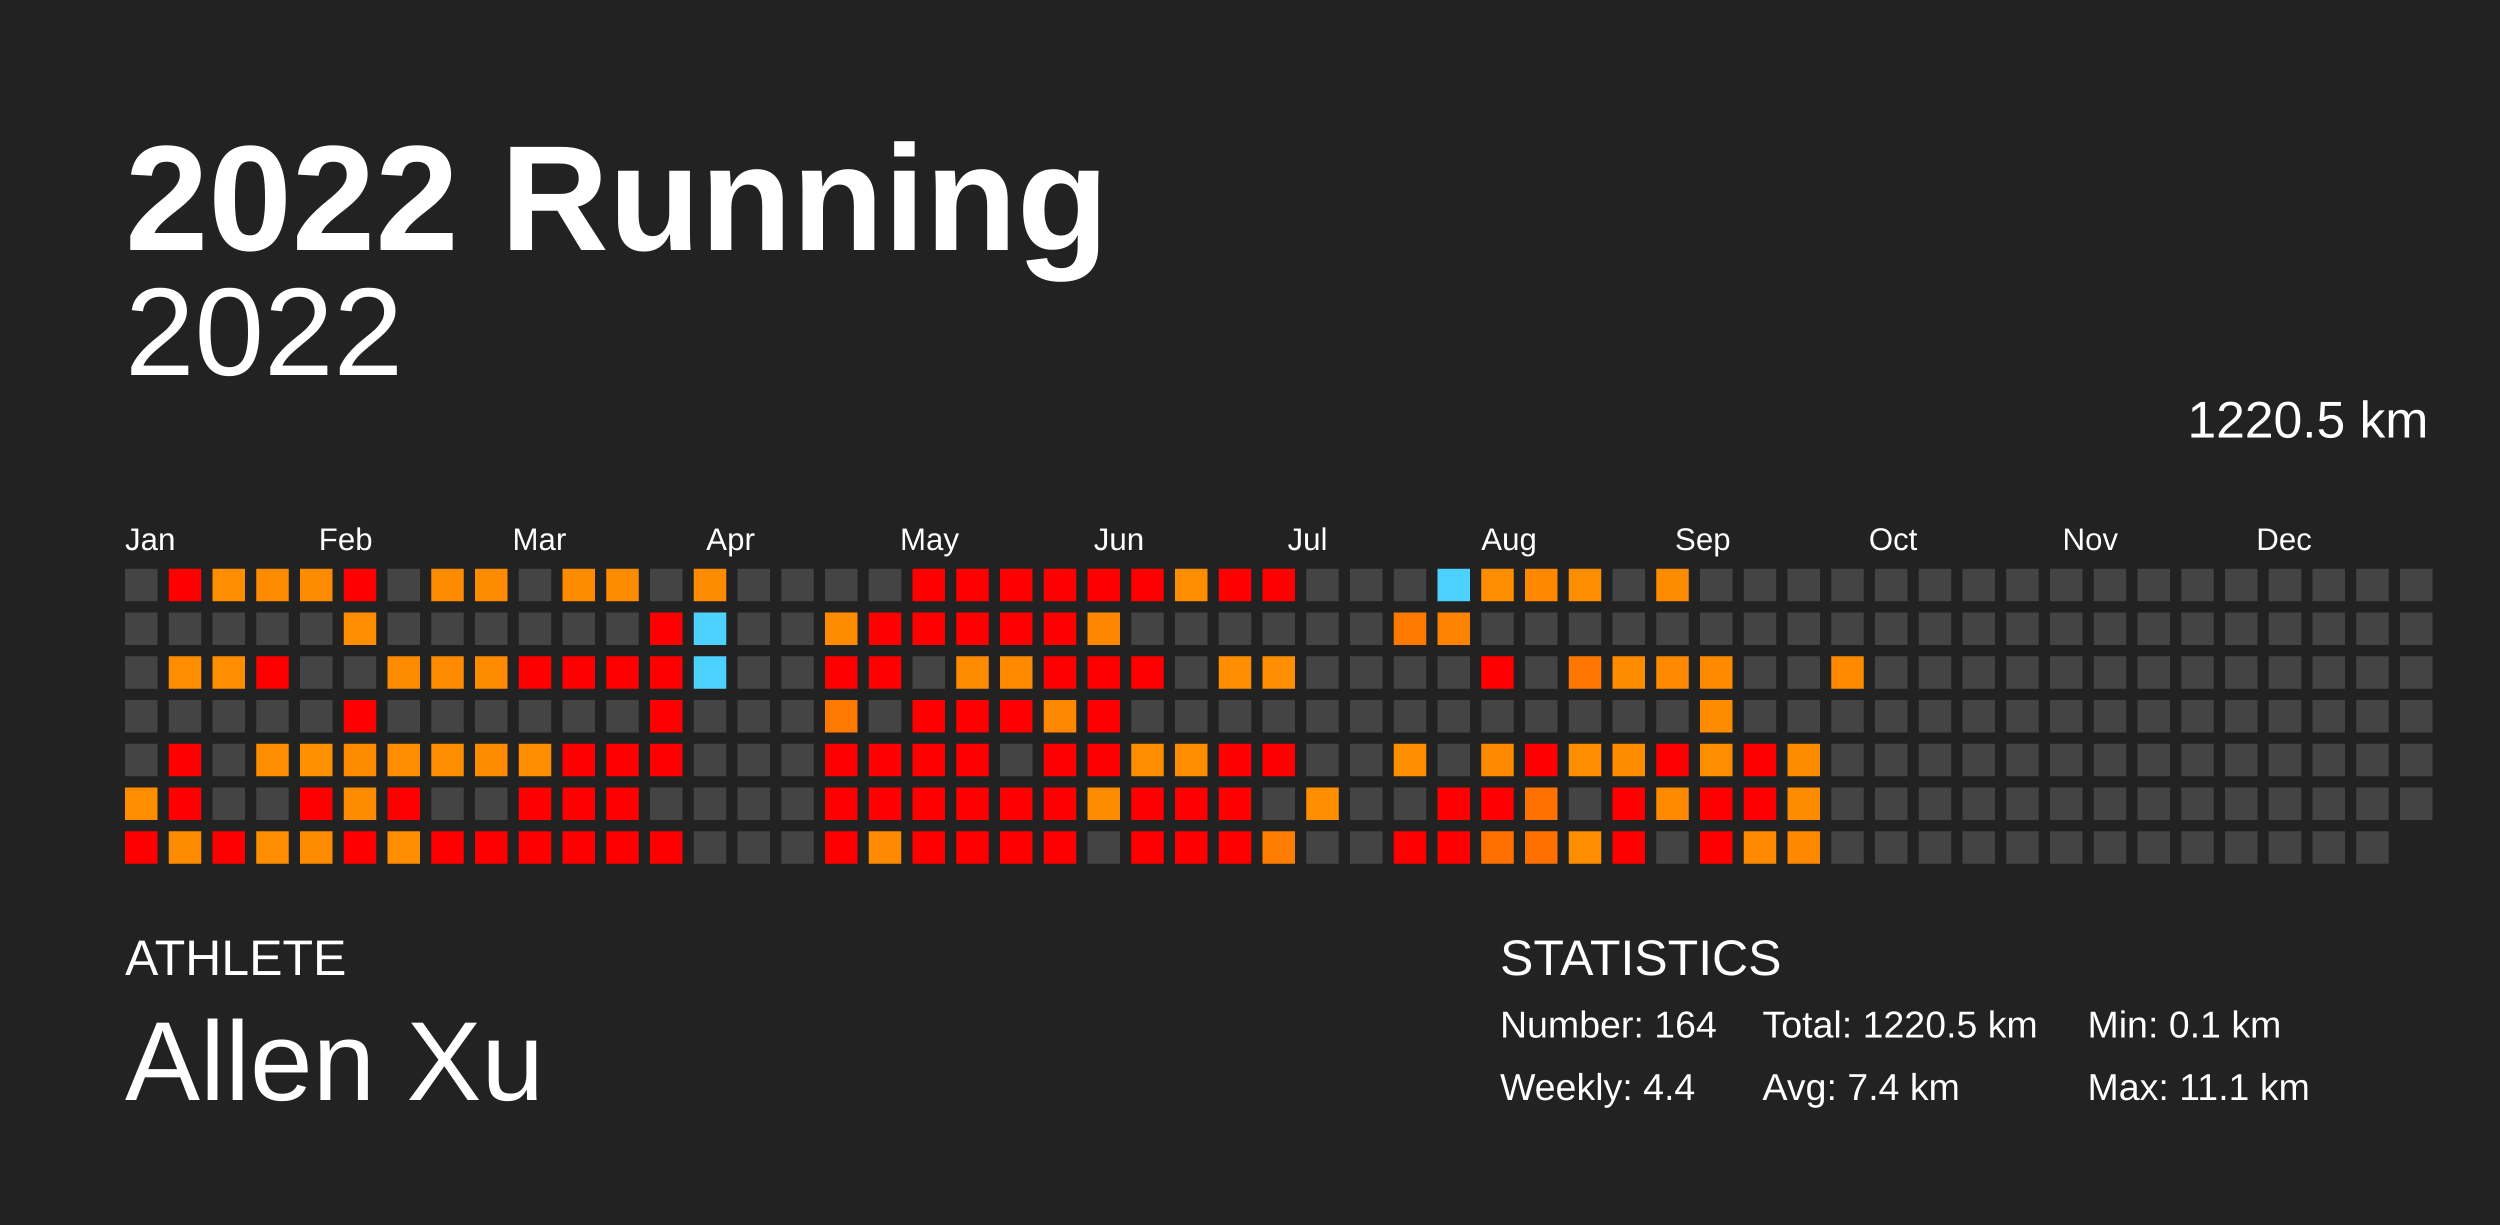
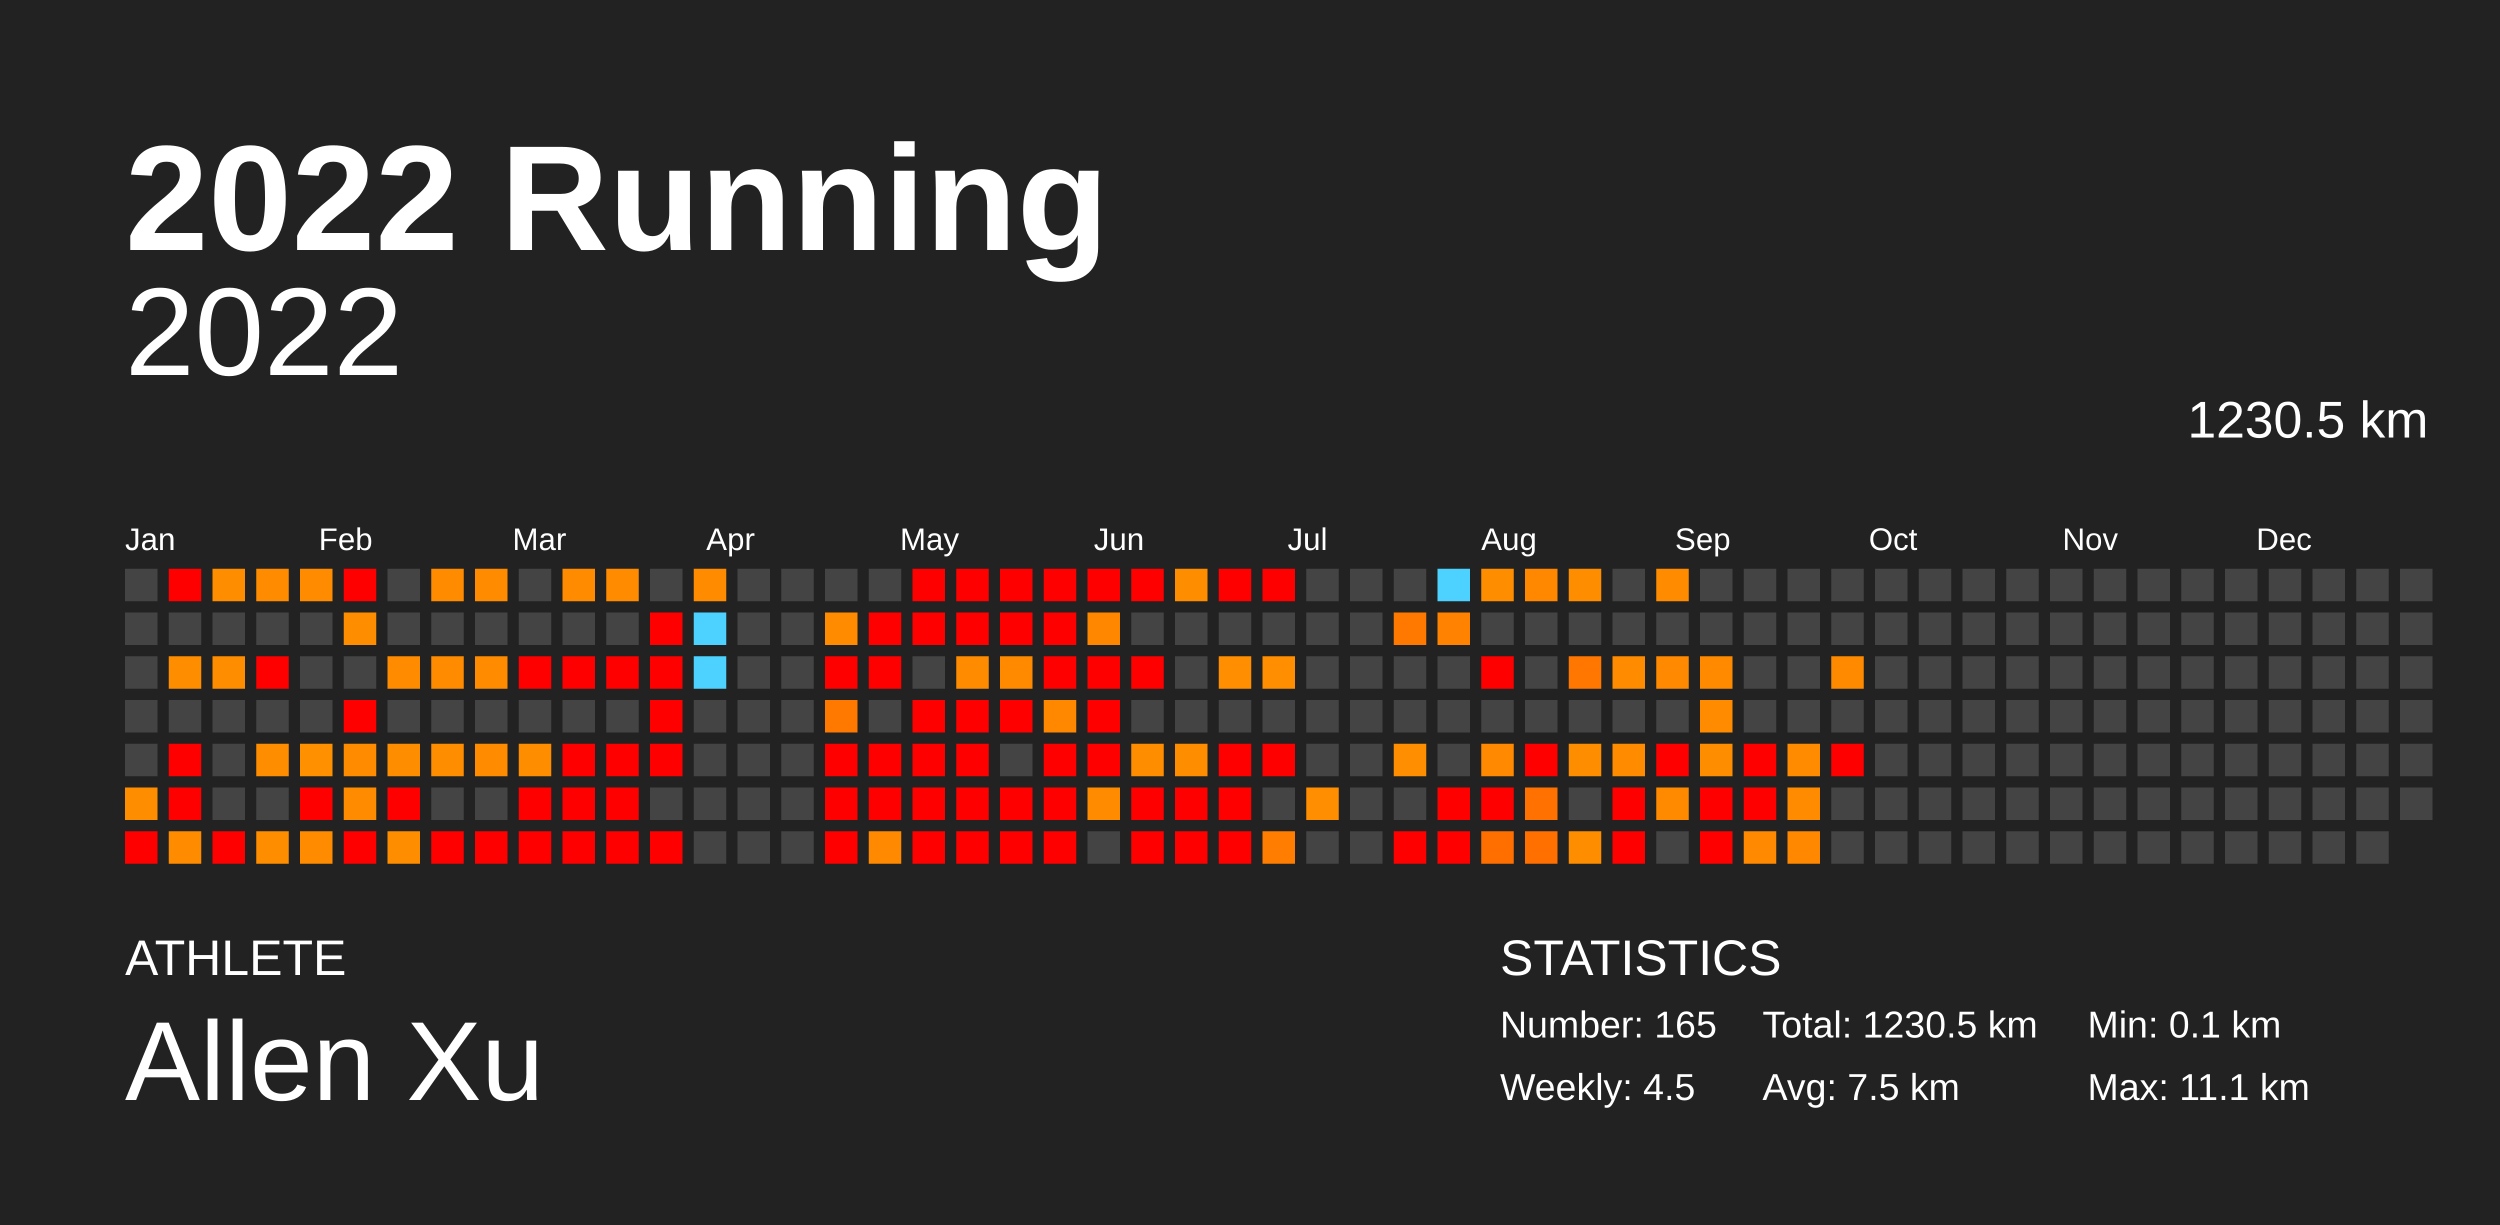
<svg xmlns="http://www.w3.org/2000/svg" baseProfile="full" height="98mm" version="1.1" viewBox="0,0,200,98" width="200mm">
  <defs />
  <rect fill="#222222" height="98" width="200" x="0" y="0" />
  <text fill="#FFFFFF" style="font-size:12px; font-family:Arial; font-weight:bold;" x="10" y="20">2022 Running</text>
  <text fill="#FFFFFF" style="font-size:4px; font-family:Arial" x="10" y="78">ATHLETE</text>
  <text fill="#FFFFFF" style="font-size:9px; font-family:Arial" x="10" y="88">Allen Xu</text>
  <text fill="#FFFFFF" style="font-size:4px; font-family:Arial" x="120" y="78">STATISTICS</text>
-   <text fill="#FFFFFF" style="font-size:3px; font-family:Arial" x="120" y="83">Number: 164</text>
-   <text fill="#FFFFFF" style="font-size:3px; font-family:Arial" x="120" y="88">Weekly: 4.4</text>
-   <text fill="#FFFFFF" style="font-size:3px; font-family:Arial" x="141" y="83">Total: 1220.5 km</text>
-   <text fill="#FFFFFF" style="font-size:3px; font-family:Arial" x="141" y="88">Avg: 7.4 km</text>
+   <text fill="#FFFFFF" style="font-size:3px; font-family:Arial" x="120" y="83">Number: 165</text>
+   <text fill="#FFFFFF" style="font-size:3px; font-family:Arial" x="120" y="88">Weekly: 4.5</text>
+   <text fill="#FFFFFF" style="font-size:3px; font-family:Arial" x="141" y="83">Total: 1230.5 km</text>
+   <text fill="#FFFFFF" style="font-size:3px; font-family:Arial" x="141" y="88">Avg: 7.5 km</text>
  <text fill="#FFFFFF" style="font-size:3px; font-family:Arial" x="167" y="83">Min: 0.1 km</text>
  <text fill="#FFFFFF" style="font-size:3px; font-family:Arial" x="167" y="88">Max: 11.1 km</text>
  <text alignment-baseline="hanging" fill="#FFFFFF" style="font-size:10.0px; font-family:Arial;" x="10" y="30">2022</text>
-   <text alignment-baseline="hanging" fill="#FFFFFF" style="font-size:4.125px; font-family:Arial;" x="175" y="35">1220.5 km</text>
+   <text alignment-baseline="hanging" fill="#FFFFFF" style="font-size:4.125px; font-family:Arial;" x="175" y="35">1230.5 km</text>
  <text fill="#FFFFFF" style="font-size:2.5px; font-family:Arial" x="10.0" y="44">Jan</text>
  <text fill="#FFFFFF" style="font-size:2.5px; font-family:Arial" x="25.5" y="44">Feb</text>
  <text fill="#FFFFFF" style="font-size:2.5px; font-family:Arial" x="41.0" y="44">Mar</text>
  <text fill="#FFFFFF" style="font-size:2.5px; font-family:Arial" x="56.5" y="44">Apr</text>
  <text fill="#FFFFFF" style="font-size:2.5px; font-family:Arial" x="72.0" y="44">May</text>
  <text fill="#FFFFFF" style="font-size:2.5px; font-family:Arial" x="87.5" y="44">Jun</text>
  <text fill="#FFFFFF" style="font-size:2.5px; font-family:Arial" x="103.0" y="44">Jul</text>
  <text fill="#FFFFFF" style="font-size:2.5px; font-family:Arial" x="118.5" y="44">Aug</text>
  <text fill="#FFFFFF" style="font-size:2.5px; font-family:Arial" x="134.0" y="44">Sep</text>
  <text fill="#FFFFFF" style="font-size:2.5px; font-family:Arial" x="149.5" y="44">Oct</text>
  <text fill="#FFFFFF" style="font-size:2.5px; font-family:Arial" x="165.0" y="44">Nov</text>
  <text fill="#FFFFFF" style="font-size:2.5px; font-family:Arial" x="180.5" y="44">Dec</text>
  <rect fill="#444444" height="2.6" width="2.6" x="10.0" y="45.5" />
  <rect fill="#444444" height="2.6" width="2.6" x="10.0" y="49.0" />
  <rect fill="#444444" height="2.6" width="2.6" x="10.0" y="52.5" />
  <rect fill="#444444" height="2.6" width="2.6" x="10.0" y="56.0" />
  <rect fill="#444444" height="2.6" width="2.6" x="10.0" y="59.5" />
  <rect fill="#ff8d00" height="2.6" width="2.6" x="10.0" y="63.0" />
  <rect fill="red" height="2.6" width="2.6" x="10.0" y="66.5" />
  <rect fill="red" height="2.6" width="2.6" x="13.5" y="45.5" />
  <rect fill="#444444" height="2.6" width="2.6" x="13.5" y="49.0" />
  <rect fill="#ff8d00" height="2.6" width="2.6" x="13.5" y="52.5" />
  <rect fill="#444444" height="2.6" width="2.6" x="13.5" y="56.0" />
  <rect fill="red" height="2.6" width="2.6" x="13.5" y="59.5" />
  <rect fill="red" height="2.6" width="2.6" x="13.5" y="63.0" />
  <rect fill="#ff8c00" height="2.6" width="2.6" x="13.5" y="66.5" />
  <rect fill="#ff8d00" height="2.6" width="2.6" x="17.0" y="45.5" />
  <rect fill="#444444" height="2.6" width="2.6" x="17.0" y="49.0" />
  <rect fill="#ff8d00" height="2.6" width="2.6" x="17.0" y="52.5" />
  <rect fill="#444444" height="2.6" width="2.6" x="17.0" y="56.0" />
  <rect fill="#444444" height="2.6" width="2.6" x="17.0" y="59.5" />
  <rect fill="#444444" height="2.6" width="2.6" x="17.0" y="63.0" />
  <rect fill="red" height="2.6" width="2.6" x="17.0" y="66.5" />
  <rect fill="#ff8c00" height="2.6" width="2.6" x="20.5" y="45.5" />
  <rect fill="#444444" height="2.6" width="2.6" x="20.5" y="49.0" />
  <rect fill="red" height="2.6" width="2.6" x="20.5" y="52.5" />
  <rect fill="#444444" height="2.6" width="2.6" x="20.5" y="56.0" />
  <rect fill="#ff8d00" height="2.6" width="2.6" x="20.5" y="59.5" />
  <rect fill="#444444" height="2.6" width="2.6" x="20.5" y="63.0" />
  <rect fill="#ff8d00" height="2.6" width="2.6" x="20.5" y="66.5" />
  <rect fill="#ff8c00" height="2.6" width="2.6" x="24.0" y="45.5" />
  <rect fill="#444444" height="2.6" width="2.6" x="24.0" y="49.0" />
  <rect fill="#444444" height="2.6" width="2.6" x="24.0" y="52.5" />
  <rect fill="#444444" height="2.6" width="2.6" x="24.0" y="56.0" />
  <rect fill="#ff9100" height="2.6" width="2.6" x="24.0" y="59.5" />
  <rect fill="red" height="2.6" width="2.6" x="24.0" y="63.0" />
  <rect fill="#ff8c00" height="2.6" width="2.6" x="24.0" y="66.5" />
  <rect fill="red" height="2.6" width="2.6" x="27.5" y="45.5" />
  <rect fill="#ff8d00" height="2.6" width="2.6" x="27.5" y="49.0" />
  <rect fill="#444444" height="2.6" width="2.6" x="27.5" y="52.5" />
  <rect fill="red" height="2.6" width="2.6" x="27.5" y="56.0" />
  <rect fill="#ff8c00" height="2.6" width="2.6" x="27.5" y="59.5" />
  <rect fill="#ff8c00" height="2.6" width="2.6" x="27.5" y="63.0" />
  <rect fill="red" height="2.6" width="2.6" x="27.5" y="66.5" />
  <rect fill="#444444" height="2.6" width="2.6" x="31.0" y="45.5" />
  <rect fill="#444444" height="2.6" width="2.6" x="31.0" y="49.0" />
  <rect fill="#ff8c00" height="2.6" width="2.6" x="31.0" y="52.5" />
  <rect fill="#444444" height="2.6" width="2.6" x="31.0" y="56.0" />
  <rect fill="#ff8d00" height="2.6" width="2.6" x="31.0" y="59.5" />
  <rect fill="red" height="2.6" width="2.6" x="31.0" y="63.0" />
  <rect fill="#ff8d00" height="2.6" width="2.6" x="31.0" y="66.5" />
  <rect fill="#ff8c00" height="2.6" width="2.6" x="34.5" y="45.5" />
  <rect fill="#444444" height="2.6" width="2.6" x="34.5" y="49.0" />
  <rect fill="#ff8c00" height="2.6" width="2.6" x="34.5" y="52.5" />
  <rect fill="#444444" height="2.6" width="2.6" x="34.5" y="56.0" />
  <rect fill="#ff8d00" height="2.6" width="2.6" x="34.5" y="59.5" />
  <rect fill="#444444" height="2.6" width="2.6" x="34.5" y="63.0" />
  <rect fill="red" height="2.6" width="2.6" x="34.5" y="66.5" />
  <rect fill="#ff8c00" height="2.6" width="2.6" x="38.0" y="45.5" />
  <rect fill="#444444" height="2.6" width="2.6" x="38.0" y="49.0" />
  <rect fill="#ff8c00" height="2.6" width="2.6" x="38.0" y="52.5" />
  <rect fill="#444444" height="2.6" width="2.6" x="38.0" y="56.0" />
  <rect fill="#ff8c00" height="2.6" width="2.6" x="38.0" y="59.5" />
  <rect fill="#444444" height="2.6" width="2.6" x="38.0" y="63.0" />
  <rect fill="red" height="2.6" width="2.6" x="38.0" y="66.5" />
  <rect fill="#444444" height="2.6" width="2.6" x="41.5" y="45.5" />
  <rect fill="#444444" height="2.6" width="2.6" x="41.5" y="49.0" />
  <rect fill="red" height="2.6" width="2.6" x="41.5" y="52.5" />
  <rect fill="#444444" height="2.6" width="2.6" x="41.5" y="56.0" />
  <rect fill="#ff8d00" height="2.6" width="2.6" x="41.5" y="59.5" />
  <rect fill="red" height="2.6" width="2.6" x="41.5" y="63.0" />
  <rect fill="red" height="2.6" width="2.6" x="41.5" y="66.5" />
  <rect fill="#ff8c00" height="2.6" width="2.6" x="45.0" y="45.5" />
  <rect fill="#444444" height="2.6" width="2.6" x="45.0" y="49.0" />
  <rect fill="red" height="2.6" width="2.6" x="45.0" y="52.5" />
  <rect fill="#444444" height="2.6" width="2.6" x="45.0" y="56.0" />
  <rect fill="red" height="2.6" width="2.6" x="45.0" y="59.5" />
  <rect fill="red" height="2.6" width="2.6" x="45.0" y="63.0" />
  <rect fill="red" height="2.6" width="2.6" x="45.0" y="66.5" />
  <rect fill="#ff8c00" height="2.6" width="2.6" x="48.5" y="45.5" />
  <rect fill="#444444" height="2.6" width="2.6" x="48.5" y="49.0" />
  <rect fill="red" height="2.6" width="2.6" x="48.5" y="52.5" />
  <rect fill="#444444" height="2.6" width="2.6" x="48.5" y="56.0" />
  <rect fill="red" height="2.6" width="2.6" x="48.5" y="59.5" />
  <rect fill="red" height="2.6" width="2.6" x="48.5" y="63.0" />
  <rect fill="red" height="2.6" width="2.6" x="48.5" y="66.5" />
  <rect fill="#444444" height="2.6" width="2.6" x="52.0" y="45.5" />
  <rect fill="red" height="2.6" width="2.6" x="52.0" y="49.0" />
  <rect fill="red" height="2.6" width="2.6" x="52.0" y="52.5" />
  <rect fill="red" height="2.6" width="2.6" x="52.0" y="56.0" />
  <rect fill="red" height="2.6" width="2.6" x="52.0" y="59.5" />
  <rect fill="#444444" height="2.6" width="2.6" x="52.0" y="63.0" />
  <rect fill="red" height="2.6" width="2.6" x="52.0" y="66.5" />
  <rect fill="#ff8b00" height="2.6" width="2.6" x="55.5" y="45.5" />
  <rect fill="#4dd2ff" height="2.6" width="2.6" x="55.5" y="49.0" />
  <rect fill="#4dd2ff" height="2.6" width="2.6" x="55.5" y="52.5" />
  <rect fill="#444444" height="2.6" width="2.6" x="55.5" y="56.0" />
  <rect fill="#444444" height="2.6" width="2.6" x="55.5" y="59.5" />
  <rect fill="#444444" height="2.6" width="2.6" x="55.5" y="63.0" />
  <rect fill="#444444" height="2.6" width="2.6" x="55.5" y="66.5" />
  <rect fill="#444444" height="2.6" width="2.6" x="59.0" y="45.5" />
  <rect fill="#444444" height="2.6" width="2.6" x="59.0" y="49.0" />
  <rect fill="#444444" height="2.6" width="2.6" x="59.0" y="52.5" />
  <rect fill="#444444" height="2.6" width="2.6" x="59.0" y="56.0" />
  <rect fill="#444444" height="2.6" width="2.6" x="59.0" y="59.5" />
  <rect fill="#444444" height="2.6" width="2.6" x="59.0" y="63.0" />
  <rect fill="#444444" height="2.6" width="2.6" x="59.0" y="66.5" />
  <rect fill="#444444" height="2.6" width="2.6" x="62.5" y="45.5" />
  <rect fill="#444444" height="2.6" width="2.6" x="62.5" y="49.0" />
  <rect fill="#444444" height="2.6" width="2.6" x="62.5" y="52.5" />
  <rect fill="#444444" height="2.6" width="2.6" x="62.5" y="56.0" />
  <rect fill="#444444" height="2.6" width="2.6" x="62.5" y="59.5" />
  <rect fill="#444444" height="2.6" width="2.6" x="62.5" y="63.0" />
  <rect fill="#444444" height="2.6" width="2.6" x="62.5" y="66.5" />
  <rect fill="#444444" height="2.6" width="2.6" x="66.0" y="45.5" />
  <rect fill="#ff8b00" height="2.6" width="2.6" x="66.0" y="49.0" />
  <rect fill="red" height="2.6" width="2.6" x="66.0" y="52.5" />
  <rect fill="#ff7800" height="2.6" width="2.6" x="66.0" y="56.0" />
  <rect fill="red" height="2.6" width="2.6" x="66.0" y="59.5" />
  <rect fill="red" height="2.6" width="2.6" x="66.0" y="63.0" />
  <rect fill="red" height="2.6" width="2.6" x="66.0" y="66.5" />
  <rect fill="#444444" height="2.6" width="2.6" x="69.5" y="45.5" />
  <rect fill="red" height="2.6" width="2.6" x="69.5" y="49.0" />
  <rect fill="red" height="2.6" width="2.6" x="69.5" y="52.5" />
  <rect fill="#444444" height="2.6" width="2.6" x="69.5" y="56.0" />
  <rect fill="red" height="2.6" width="2.6" x="69.5" y="59.5" />
  <rect fill="red" height="2.6" width="2.6" x="69.5" y="63.0" />
  <rect fill="#ff8900" height="2.6" width="2.6" x="69.5" y="66.5" />
  <rect fill="red" height="2.6" width="2.6" x="73.0" y="45.5" />
  <rect fill="red" height="2.6" width="2.6" x="73.0" y="49.0" />
  <rect fill="#444444" height="2.6" width="2.6" x="73.0" y="52.5" />
  <rect fill="red" height="2.6" width="2.6" x="73.0" y="56.0" />
  <rect fill="red" height="2.6" width="2.6" x="73.0" y="59.5" />
  <rect fill="red" height="2.6" width="2.6" x="73.0" y="63.0" />
  <rect fill="red" height="2.6" width="2.6" x="73.0" y="66.5" />
  <rect fill="red" height="2.6" width="2.6" x="76.5" y="45.5" />
  <rect fill="red" height="2.6" width="2.6" x="76.5" y="49.0" />
  <rect fill="#ff8c00" height="2.6" width="2.6" x="76.5" y="52.5" />
  <rect fill="red" height="2.6" width="2.6" x="76.5" y="56.0" />
  <rect fill="red" height="2.6" width="2.6" x="76.5" y="59.5" />
  <rect fill="red" height="2.6" width="2.6" x="76.5" y="63.0" />
  <rect fill="red" height="2.6" width="2.6" x="76.5" y="66.5" />
  <rect fill="red" height="2.6" width="2.6" x="80.0" y="45.5" />
  <rect fill="red" height="2.6" width="2.6" x="80.0" y="49.0" />
  <rect fill="#ff8a00" height="2.6" width="2.6" x="80.0" y="52.5" />
  <rect fill="red" height="2.6" width="2.6" x="80.0" y="56.0" />
  <rect fill="#444444" height="2.6" width="2.6" x="80.0" y="59.5" />
  <rect fill="red" height="2.6" width="2.6" x="80.0" y="63.0" />
  <rect fill="red" height="2.6" width="2.6" x="80.0" y="66.5" />
  <rect fill="red" height="2.6" width="2.6" x="83.5" y="45.5" />
  <rect fill="red" height="2.6" width="2.6" x="83.5" y="49.0" />
  <rect fill="red" height="2.6" width="2.6" x="83.5" y="52.5" />
  <rect fill="#ff8800" height="2.6" width="2.6" x="83.5" y="56.0" />
  <rect fill="red" height="2.6" width="2.6" x="83.5" y="59.5" />
  <rect fill="red" height="2.6" width="2.6" x="83.5" y="63.0" />
  <rect fill="red" height="2.6" width="2.6" x="83.5" y="66.5" />
  <rect fill="red" height="2.6" width="2.6" x="87.0" y="45.5" />
  <rect fill="#ff8700" height="2.6" width="2.6" x="87.0" y="49.0" />
  <rect fill="red" height="2.6" width="2.6" x="87.0" y="52.5" />
  <rect fill="red" height="2.6" width="2.6" x="87.0" y="56.0" />
  <rect fill="red" height="2.6" width="2.6" x="87.0" y="59.5" />
  <rect fill="#ff8c00" height="2.6" width="2.6" x="87.0" y="63.0" />
  <rect fill="#444444" height="2.6" width="2.6" x="87.0" y="66.5" />
  <rect fill="red" height="2.6" width="2.6" x="90.5" y="45.5" />
  <rect fill="#444444" height="2.6" width="2.6" x="90.5" y="49.0" />
  <rect fill="red" height="2.6" width="2.6" x="90.5" y="52.5" />
  <rect fill="#444444" height="2.6" width="2.6" x="90.5" y="56.0" />
  <rect fill="#ff8d00" height="2.6" width="2.6" x="90.5" y="59.5" />
  <rect fill="red" height="2.6" width="2.6" x="90.5" y="63.0" />
  <rect fill="red" height="2.6" width="2.6" x="90.5" y="66.5" />
  <rect fill="#ff8d00" height="2.6" width="2.6" x="94.0" y="45.5" />
  <rect fill="#444444" height="2.6" width="2.6" x="94.0" y="49.0" />
  <rect fill="#444444" height="2.6" width="2.6" x="94.0" y="52.5" />
  <rect fill="#444444" height="2.6" width="2.6" x="94.0" y="56.0" />
  <rect fill="#ff8d00" height="2.6" width="2.6" x="94.0" y="59.5" />
  <rect fill="red" height="2.6" width="2.6" x="94.0" y="63.0" />
  <rect fill="red" height="2.6" width="2.6" x="94.0" y="66.5" />
  <rect fill="red" height="2.6" width="2.6" x="97.5" y="45.5" />
  <rect fill="#444444" height="2.6" width="2.6" x="97.5" y="49.0" />
  <rect fill="#ff8e00" height="2.6" width="2.6" x="97.5" y="52.5" />
  <rect fill="#444444" height="2.6" width="2.6" x="97.5" y="56.0" />
  <rect fill="red" height="2.6" width="2.6" x="97.5" y="59.5" />
  <rect fill="red" height="2.6" width="2.6" x="97.5" y="63.0" />
  <rect fill="red" height="2.6" width="2.6" x="97.5" y="66.5" />
  <rect fill="red" height="2.6" width="2.6" x="101.0" y="45.5" />
  <rect fill="#444444" height="2.6" width="2.6" x="101.0" y="49.0" />
  <rect fill="#ff8e00" height="2.6" width="2.6" x="101.0" y="52.5" />
  <rect fill="#444444" height="2.6" width="2.6" x="101.0" y="56.0" />
  <rect fill="red" height="2.6" width="2.6" x="101.0" y="59.5" />
  <rect fill="#444444" height="2.6" width="2.6" x="101.0" y="63.0" />
  <rect fill="#ff7d00" height="2.6" width="2.6" x="101.0" y="66.5" />
  <rect fill="#444444" height="2.6" width="2.6" x="104.5" y="45.5" />
  <rect fill="#444444" height="2.6" width="2.6" x="104.5" y="49.0" />
  <rect fill="#444444" height="2.6" width="2.6" x="104.5" y="52.5" />
  <rect fill="#444444" height="2.6" width="2.6" x="104.5" y="56.0" />
  <rect fill="#444444" height="2.6" width="2.6" x="104.5" y="59.5" />
  <rect fill="#ff8e00" height="2.6" width="2.6" x="104.5" y="63.0" />
  <rect fill="#444444" height="2.6" width="2.6" x="104.5" y="66.5" />
  <rect fill="#444444" height="2.6" width="2.6" x="108.0" y="45.5" />
  <rect fill="#444444" height="2.6" width="2.6" x="108.0" y="49.0" />
  <rect fill="#444444" height="2.6" width="2.6" x="108.0" y="52.5" />
  <rect fill="#444444" height="2.6" width="2.6" x="108.0" y="56.0" />
  <rect fill="#444444" height="2.6" width="2.6" x="108.0" y="59.5" />
  <rect fill="#444444" height="2.6" width="2.6" x="108.0" y="63.0" />
  <rect fill="#444444" height="2.6" width="2.6" x="108.0" y="66.5" />
  <rect fill="#444444" height="2.6" width="2.6" x="111.5" y="45.5" />
  <rect fill="#ff7900" height="2.6" width="2.6" x="111.5" y="49.0" />
  <rect fill="#444444" height="2.6" width="2.6" x="111.5" y="52.5" />
  <rect fill="#444444" height="2.6" width="2.6" x="111.5" y="56.0" />
  <rect fill="#ff8e00" height="2.6" width="2.6" x="111.5" y="59.5" />
  <rect fill="#444444" height="2.6" width="2.6" x="111.5" y="63.0" />
  <rect fill="red" height="2.6" width="2.6" x="111.5" y="66.5" />
  <rect fill="#4dd2ff" height="2.6" width="2.6" x="115.0" y="45.5" />
  <rect fill="#ff8200" height="2.6" width="2.6" x="115.0" y="49.0" />
  <rect fill="#444444" height="2.6" width="2.6" x="115.0" y="52.5" />
  <rect fill="#444444" height="2.6" width="2.6" x="115.0" y="56.0" />
  <rect fill="#444444" height="2.6" width="2.6" x="115.0" y="59.5" />
  <rect fill="red" height="2.6" width="2.6" x="115.0" y="63.0" />
  <rect fill="red" height="2.6" width="2.6" x="115.0" y="66.5" />
  <rect fill="#ff8d00" height="2.6" width="2.6" x="118.5" y="45.5" />
  <rect fill="#444444" height="2.6" width="2.6" x="118.5" y="49.0" />
  <rect fill="red" height="2.6" width="2.6" x="118.5" y="52.5" />
  <rect fill="#444444" height="2.6" width="2.6" x="118.5" y="56.0" />
  <rect fill="#ff8900" height="2.6" width="2.6" x="118.5" y="59.5" />
  <rect fill="red" height="2.6" width="2.6" x="118.5" y="63.0" />
  <rect fill="#ff6f00" height="2.6" width="2.6" x="118.5" y="66.5" />
  <rect fill="#ff8800" height="2.6" width="2.6" x="122.0" y="45.5" />
  <rect fill="#444444" height="2.6" width="2.6" x="122.0" y="49.0" />
  <rect fill="#444444" height="2.6" width="2.6" x="122.0" y="52.5" />
  <rect fill="#444444" height="2.6" width="2.6" x="122.0" y="56.0" />
  <rect fill="red" height="2.6" width="2.6" x="122.0" y="59.5" />
  <rect fill="#ff7100" height="2.6" width="2.6" x="122.0" y="63.0" />
  <rect fill="#ff7000" height="2.6" width="2.6" x="122.0" y="66.5" />
  <rect fill="#ff8d00" height="2.6" width="2.6" x="125.5" y="45.5" />
  <rect fill="#444444" height="2.6" width="2.6" x="125.5" y="49.0" />
  <rect fill="#ff7600" height="2.6" width="2.6" x="125.5" y="52.5" />
  <rect fill="#444444" height="2.6" width="2.6" x="125.5" y="56.0" />
  <rect fill="#ff8d00" height="2.6" width="2.6" x="125.5" y="59.5" />
  <rect fill="#444444" height="2.6" width="2.6" x="125.5" y="63.0" />
  <rect fill="#ff8d00" height="2.6" width="2.6" x="125.5" y="66.5" />
  <rect fill="#444444" height="2.6" width="2.6" x="129.0" y="45.5" />
  <rect fill="#444444" height="2.6" width="2.6" x="129.0" y="49.0" />
  <rect fill="#ff8b00" height="2.6" width="2.6" x="129.0" y="52.5" />
  <rect fill="#444444" height="2.6" width="2.6" x="129.0" y="56.0" />
  <rect fill="#ff8b00" height="2.6" width="2.6" x="129.0" y="59.5" />
  <rect fill="red" height="2.6" width="2.6" x="129.0" y="63.0" />
  <rect fill="red" height="2.6" width="2.6" x="129.0" y="66.5" />
  <rect fill="#ff8b00" height="2.6" width="2.6" x="132.5" y="45.5" />
  <rect fill="#444444" height="2.6" width="2.6" x="132.5" y="49.0" />
  <rect fill="#ff8900" height="2.6" width="2.6" x="132.5" y="52.5" />
  <rect fill="#444444" height="2.6" width="2.6" x="132.5" y="56.0" />
  <rect fill="red" height="2.6" width="2.6" x="132.5" y="59.5" />
  <rect fill="#ff8a00" height="2.6" width="2.6" x="132.5" y="63.0" />
  <rect fill="#444444" height="2.6" width="2.6" x="132.5" y="66.5" />
  <rect fill="#444444" height="2.6" width="2.6" x="136.0" y="45.5" />
  <rect fill="#444444" height="2.6" width="2.6" x="136.0" y="49.0" />
  <rect fill="#ff8a00" height="2.6" width="2.6" x="136.0" y="52.5" />
  <rect fill="#ff8b00" height="2.6" width="2.6" x="136.0" y="56.0" />
  <rect fill="#ff8d00" height="2.6" width="2.6" x="136.0" y="59.5" />
  <rect fill="red" height="2.6" width="2.6" x="136.0" y="63.0" />
  <rect fill="red" height="2.6" width="2.6" x="136.0" y="66.5" />
  <rect fill="#444444" height="2.6" width="2.6" x="139.5" y="45.5" />
  <rect fill="#444444" height="2.6" width="2.6" x="139.5" y="49.0" />
  <rect fill="#444444" height="2.6" width="2.6" x="139.5" y="52.5" />
  <rect fill="#444444" height="2.6" width="2.6" x="139.5" y="56.0" />
  <rect fill="red" height="2.6" width="2.6" x="139.5" y="59.5" />
  <rect fill="red" height="2.6" width="2.6" x="139.5" y="63.0" />
  <rect fill="#ff8900" height="2.6" width="2.6" x="139.5" y="66.5" />
  <rect fill="#444444" height="2.6" width="2.6" x="143.0" y="45.5" />
  <rect fill="#444444" height="2.6" width="2.6" x="143.0" y="49.0" />
  <rect fill="#444444" height="2.6" width="2.6" x="143.0" y="52.5" />
  <rect fill="#444444" height="2.6" width="2.6" x="143.0" y="56.0" />
  <rect fill="#ff8c00" height="2.6" width="2.6" x="143.0" y="59.5" />
  <rect fill="#ff8b00" height="2.6" width="2.6" x="143.0" y="63.0" />
  <rect fill="#ff8800" height="2.6" width="2.6" x="143.0" y="66.5" />
  <rect fill="#444444" height="2.6" width="2.6" x="146.5" y="45.5" />
  <rect fill="#444444" height="2.6" width="2.6" x="146.5" y="49.0" />
  <rect fill="#ff8a00" height="2.6" width="2.6" x="146.5" y="52.5" />
  <rect fill="#444444" height="2.6" width="2.6" x="146.5" y="56.0" />
-   <rect fill="#444444" height="2.6" width="2.6" x="146.5" y="59.5" />
+   <rect fill="red" height="2.6" width="2.6" x="146.5" y="59.5" />
  <rect fill="#444444" height="2.6" width="2.6" x="146.5" y="63.0" />
  <rect fill="#444444" height="2.6" width="2.6" x="146.5" y="66.5" />
  <rect fill="#444444" height="2.6" width="2.6" x="150.0" y="45.5" />
  <rect fill="#444444" height="2.6" width="2.6" x="150.0" y="49.0" />
  <rect fill="#444444" height="2.6" width="2.6" x="150.0" y="52.5" />
  <rect fill="#444444" height="2.6" width="2.6" x="150.0" y="56.0" />
  <rect fill="#444444" height="2.6" width="2.6" x="150.0" y="59.5" />
  <rect fill="#444444" height="2.6" width="2.6" x="150.0" y="63.0" />
  <rect fill="#444444" height="2.6" width="2.6" x="150.0" y="66.5" />
  <rect fill="#444444" height="2.6" width="2.6" x="153.5" y="45.5" />
  <rect fill="#444444" height="2.6" width="2.6" x="153.5" y="49.0" />
  <rect fill="#444444" height="2.6" width="2.6" x="153.5" y="52.5" />
  <rect fill="#444444" height="2.6" width="2.6" x="153.5" y="56.0" />
  <rect fill="#444444" height="2.6" width="2.6" x="153.5" y="59.5" />
  <rect fill="#444444" height="2.6" width="2.6" x="153.5" y="63.0" />
  <rect fill="#444444" height="2.6" width="2.6" x="153.5" y="66.5" />
  <rect fill="#444444" height="2.6" width="2.6" x="157.0" y="45.5" />
  <rect fill="#444444" height="2.6" width="2.6" x="157.0" y="49.0" />
  <rect fill="#444444" height="2.6" width="2.6" x="157.0" y="52.5" />
  <rect fill="#444444" height="2.6" width="2.6" x="157.0" y="56.0" />
  <rect fill="#444444" height="2.6" width="2.6" x="157.0" y="59.5" />
  <rect fill="#444444" height="2.6" width="2.6" x="157.0" y="63.0" />
  <rect fill="#444444" height="2.6" width="2.6" x="157.0" y="66.5" />
  <rect fill="#444444" height="2.6" width="2.6" x="160.5" y="45.5" />
  <rect fill="#444444" height="2.6" width="2.6" x="160.5" y="49.0" />
  <rect fill="#444444" height="2.6" width="2.6" x="160.5" y="52.5" />
  <rect fill="#444444" height="2.6" width="2.6" x="160.5" y="56.0" />
  <rect fill="#444444" height="2.6" width="2.6" x="160.5" y="59.5" />
  <rect fill="#444444" height="2.6" width="2.6" x="160.5" y="63.0" />
  <rect fill="#444444" height="2.6" width="2.6" x="160.5" y="66.5" />
  <rect fill="#444444" height="2.6" width="2.6" x="164.0" y="45.5" />
  <rect fill="#444444" height="2.6" width="2.6" x="164.0" y="49.0" />
  <rect fill="#444444" height="2.6" width="2.6" x="164.0" y="52.5" />
  <rect fill="#444444" height="2.6" width="2.6" x="164.0" y="56.0" />
  <rect fill="#444444" height="2.6" width="2.6" x="164.0" y="59.5" />
  <rect fill="#444444" height="2.6" width="2.6" x="164.0" y="63.0" />
  <rect fill="#444444" height="2.6" width="2.6" x="164.0" y="66.5" />
  <rect fill="#444444" height="2.6" width="2.6" x="167.5" y="45.5" />
  <rect fill="#444444" height="2.6" width="2.6" x="167.5" y="49.0" />
  <rect fill="#444444" height="2.6" width="2.6" x="167.5" y="52.5" />
  <rect fill="#444444" height="2.6" width="2.6" x="167.5" y="56.0" />
  <rect fill="#444444" height="2.6" width="2.6" x="167.5" y="59.5" />
  <rect fill="#444444" height="2.6" width="2.6" x="167.5" y="63.0" />
  <rect fill="#444444" height="2.6" width="2.6" x="167.5" y="66.5" />
  <rect fill="#444444" height="2.6" width="2.6" x="171.0" y="45.5" />
  <rect fill="#444444" height="2.6" width="2.6" x="171.0" y="49.0" />
  <rect fill="#444444" height="2.6" width="2.6" x="171.0" y="52.5" />
  <rect fill="#444444" height="2.6" width="2.6" x="171.0" y="56.0" />
  <rect fill="#444444" height="2.6" width="2.6" x="171.0" y="59.5" />
  <rect fill="#444444" height="2.6" width="2.6" x="171.0" y="63.0" />
  <rect fill="#444444" height="2.6" width="2.6" x="171.0" y="66.5" />
  <rect fill="#444444" height="2.6" width="2.6" x="174.5" y="45.5" />
  <rect fill="#444444" height="2.6" width="2.6" x="174.5" y="49.0" />
  <rect fill="#444444" height="2.6" width="2.6" x="174.5" y="52.5" />
  <rect fill="#444444" height="2.6" width="2.6" x="174.5" y="56.0" />
  <rect fill="#444444" height="2.6" width="2.6" x="174.5" y="59.5" />
  <rect fill="#444444" height="2.6" width="2.6" x="174.5" y="63.0" />
  <rect fill="#444444" height="2.6" width="2.6" x="174.5" y="66.5" />
  <rect fill="#444444" height="2.6" width="2.6" x="178.0" y="45.5" />
  <rect fill="#444444" height="2.6" width="2.6" x="178.0" y="49.0" />
  <rect fill="#444444" height="2.6" width="2.6" x="178.0" y="52.5" />
  <rect fill="#444444" height="2.6" width="2.6" x="178.0" y="56.0" />
  <rect fill="#444444" height="2.6" width="2.6" x="178.0" y="59.5" />
  <rect fill="#444444" height="2.6" width="2.6" x="178.0" y="63.0" />
  <rect fill="#444444" height="2.6" width="2.6" x="178.0" y="66.5" />
  <rect fill="#444444" height="2.6" width="2.6" x="181.5" y="45.5" />
  <rect fill="#444444" height="2.6" width="2.6" x="181.5" y="49.0" />
  <rect fill="#444444" height="2.6" width="2.6" x="181.5" y="52.5" />
  <rect fill="#444444" height="2.6" width="2.6" x="181.5" y="56.0" />
  <rect fill="#444444" height="2.6" width="2.6" x="181.5" y="59.5" />
  <rect fill="#444444" height="2.6" width="2.6" x="181.5" y="63.0" />
  <rect fill="#444444" height="2.6" width="2.6" x="181.5" y="66.5" />
  <rect fill="#444444" height="2.6" width="2.6" x="185.0" y="45.5" />
  <rect fill="#444444" height="2.6" width="2.6" x="185.0" y="49.0" />
  <rect fill="#444444" height="2.6" width="2.6" x="185.0" y="52.5" />
  <rect fill="#444444" height="2.6" width="2.6" x="185.0" y="56.0" />
  <rect fill="#444444" height="2.6" width="2.6" x="185.0" y="59.5" />
  <rect fill="#444444" height="2.6" width="2.6" x="185.0" y="63.0" />
  <rect fill="#444444" height="2.6" width="2.6" x="185.0" y="66.5" />
  <rect fill="#444444" height="2.6" width="2.6" x="188.5" y="45.5" />
  <rect fill="#444444" height="2.6" width="2.6" x="188.5" y="49.0" />
  <rect fill="#444444" height="2.6" width="2.6" x="188.5" y="52.5" />
  <rect fill="#444444" height="2.6" width="2.6" x="188.5" y="56.0" />
  <rect fill="#444444" height="2.6" width="2.6" x="188.5" y="59.5" />
  <rect fill="#444444" height="2.6" width="2.6" x="188.5" y="63.0" />
  <rect fill="#444444" height="2.6" width="2.6" x="188.5" y="66.5" />
  <rect fill="#444444" height="2.6" width="2.6" x="192.0" y="45.5" />
  <rect fill="#444444" height="2.6" width="2.6" x="192.0" y="49.0" />
  <rect fill="#444444" height="2.6" width="2.6" x="192.0" y="52.5" />
  <rect fill="#444444" height="2.6" width="2.6" x="192.0" y="56.0" />
  <rect fill="#444444" height="2.6" width="2.6" x="192.0" y="59.5" />
  <rect fill="#444444" height="2.6" width="2.6" x="192.0" y="63.0" />
</svg>
